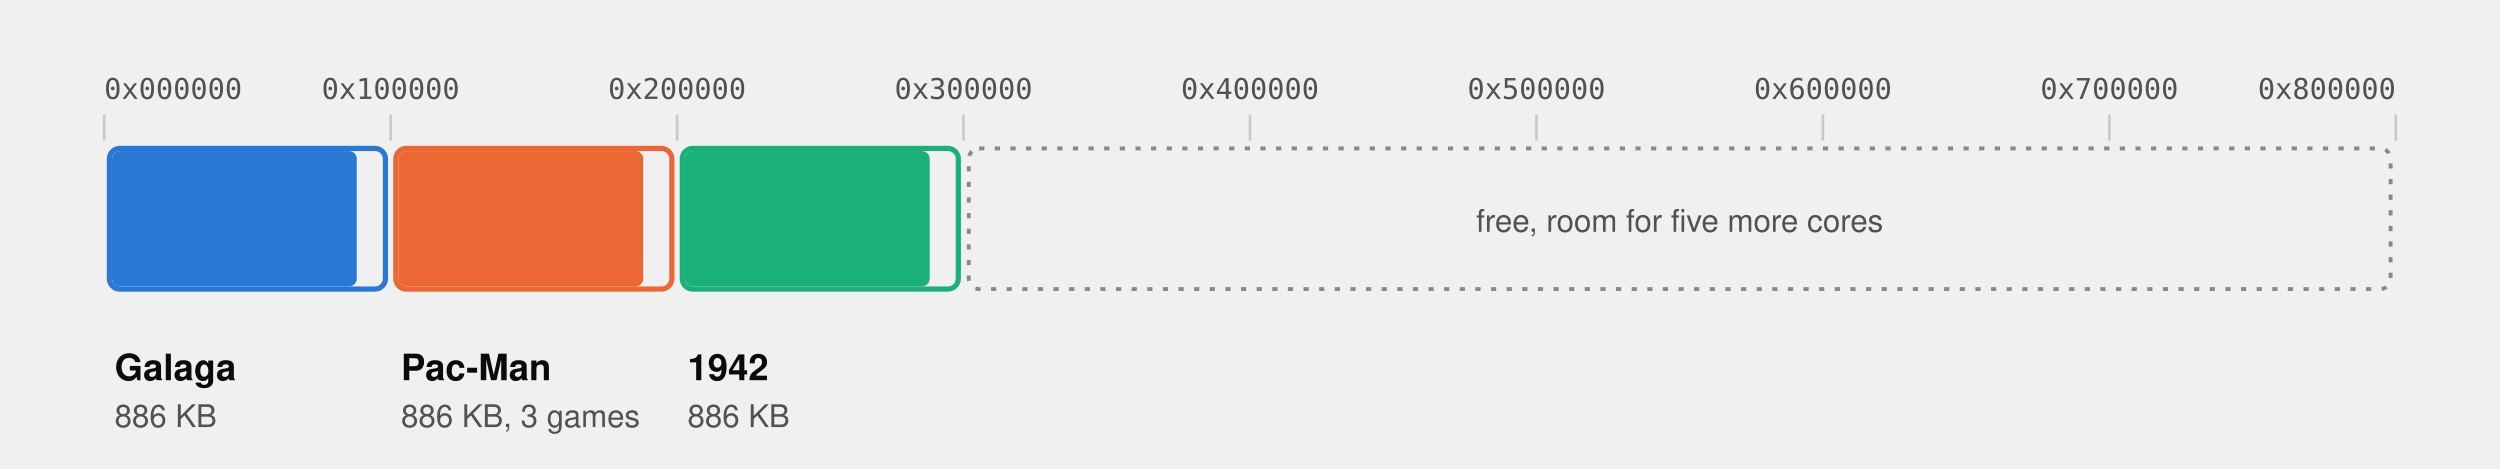
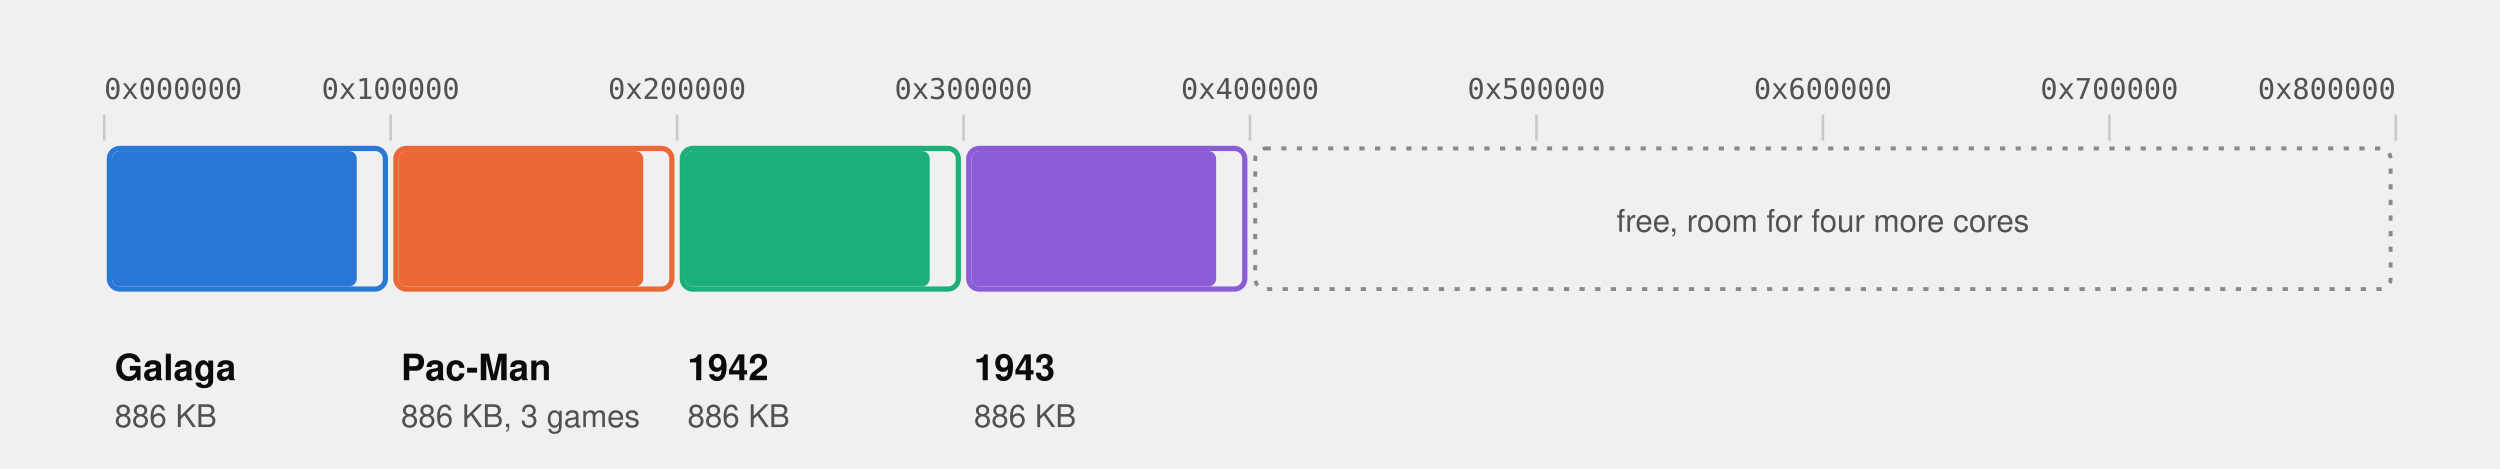
<svg xmlns="http://www.w3.org/2000/svg" viewBox="0 0 960 180" width="960" height="180" role="img" aria-labelledby="t d">
  <style>
    text { font-family: -apple-system, "Segoe UI", Helvetica, Arial, sans-serif; fill: #0b0b0b; }
    .addr { font-family: ui-monospace, SFMono-Regular, Menlo, Consolas, monospace; font-size: 11px; fill: #52514e; }
    .name { font-size: 14px; font-weight: 600; }
    .sub { font-size: 12px; fill: #52514e; }
    .tick { stroke: #c9c8c2; stroke-width: 1; }
    .used-galaga { fill: #2a78d6; }
    .used-pacman { fill: #eb6834; }
    .used-1942 { fill: #1baf7a; }
+     .used-1943 { fill: #8a5cd6; }
    .rest { fill: none; stroke-width: 2; }
    .rest-galaga { stroke: #2a78d6; }
    .rest-pacman { stroke: #eb6834; }
    .rest-1942 { stroke: #1baf7a; }
+     .rest-1943 { stroke: #8a5cd6; }
    .free { fill: none; stroke: #8a8984; stroke-width: 1.5; stroke-dasharray: 2 4; }
    @media (prefers-color-scheme: dark) {
      text { fill: #ffffff; }
      .addr, .sub { fill: #c3c2b7; }
      .tick { stroke: #4a4a47; }
      .used-galaga { fill: #3987e5; }
      .used-pacman { fill: #d95926; }
      .used-1942 { fill: #199e70; }
+       .used-1943 { fill: #9a6ee6; }
      .rest-galaga { stroke: #3987e5; }
      .rest-pacman { stroke: #d95926; }
      .rest-1942 { stroke: #199e70; }
+       .rest-1943 { stroke: #9a6ee6; }
      .free { stroke: #8f8e88; }
    }
  </style>
  <g>
    <line class="tick" x1="40" y1="44" x2="40" y2="54" />
    <text class="addr" x="40" y="38" text-anchor="start">0x000000</text>
    <line class="tick" x1="150" y1="44" x2="150" y2="54" />
    <text class="addr" x="150" y="38" text-anchor="middle">0x100000</text>
    <line class="tick" x1="260" y1="44" x2="260" y2="54" />
    <text class="addr" x="260" y="38" text-anchor="middle">0x200000</text>
    <line class="tick" x1="370" y1="44" x2="370" y2="54" />
    <text class="addr" x="370" y="38" text-anchor="middle">0x300000</text>
    <line class="tick" x1="480" y1="44" x2="480" y2="54" />
    <text class="addr" x="480" y="38" text-anchor="middle">0x400000</text>
    <line class="tick" x1="590" y1="44" x2="590" y2="54" />
    <text class="addr" x="590" y="38" text-anchor="middle">0x500000</text>
    <line class="tick" x1="700" y1="44" x2="700" y2="54" />
    <text class="addr" x="700" y="38" text-anchor="middle">0x600000</text>
    <line class="tick" x1="810" y1="44" x2="810" y2="54" />
    <text class="addr" x="810" y="38" text-anchor="middle">0x700000</text>
    <line class="tick" x1="920" y1="44" x2="920" y2="54" />
    <text class="addr" x="920" y="38" text-anchor="end">0x800000</text>
  </g>
  <rect class="rest rest-galaga" x="42" y="57" width="106" height="54" rx="4" />
  <rect class="used-galaga" x="43" y="58" width="94" height="52" rx="3" />
  <text class="name" x="44" y="146">Galaga</text>
  <text class="sub" x="44" y="164">886 KB</text>
  <rect class="rest rest-pacman" x="152" y="57" width="106" height="54" rx="4" />
  <rect class="used-pacman" x="153" y="58" width="94" height="52" rx="3" />
  <text class="name" x="154" y="146">Pac-Man</text>
  <text class="sub" x="154" y="164">886 KB, 3 games</text>
  <rect class="rest rest-1942" x="262" y="57" width="106" height="54" rx="4" />
  <rect class="used-1942" x="263" y="58" width="94" height="52" rx="3" />
  <text class="name" x="264" y="146">1942</text>
  <text class="sub" x="264" y="164">886 KB</text>
-   <rect class="free" x="372" y="57" width="546" height="54" rx="4" />
-   <text class="sub" x="645" y="89" text-anchor="middle">free, room for five more cores</text>
+   <rect class="rest rest-1943" x="372" y="57" width="106" height="54" rx="4" />
+   <rect class="used-1943" x="373" y="58" width="94" height="52" rx="3" />
+   <text class="name" x="374" y="146">1943</text>
+   <text class="sub" x="374" y="164">886 KB</text>
+   <rect class="free" x="482" y="57" width="436" height="54" rx="4" />
+   <text class="sub" x="700" y="89" text-anchor="middle">free, room for four more cores</text>
</svg>
